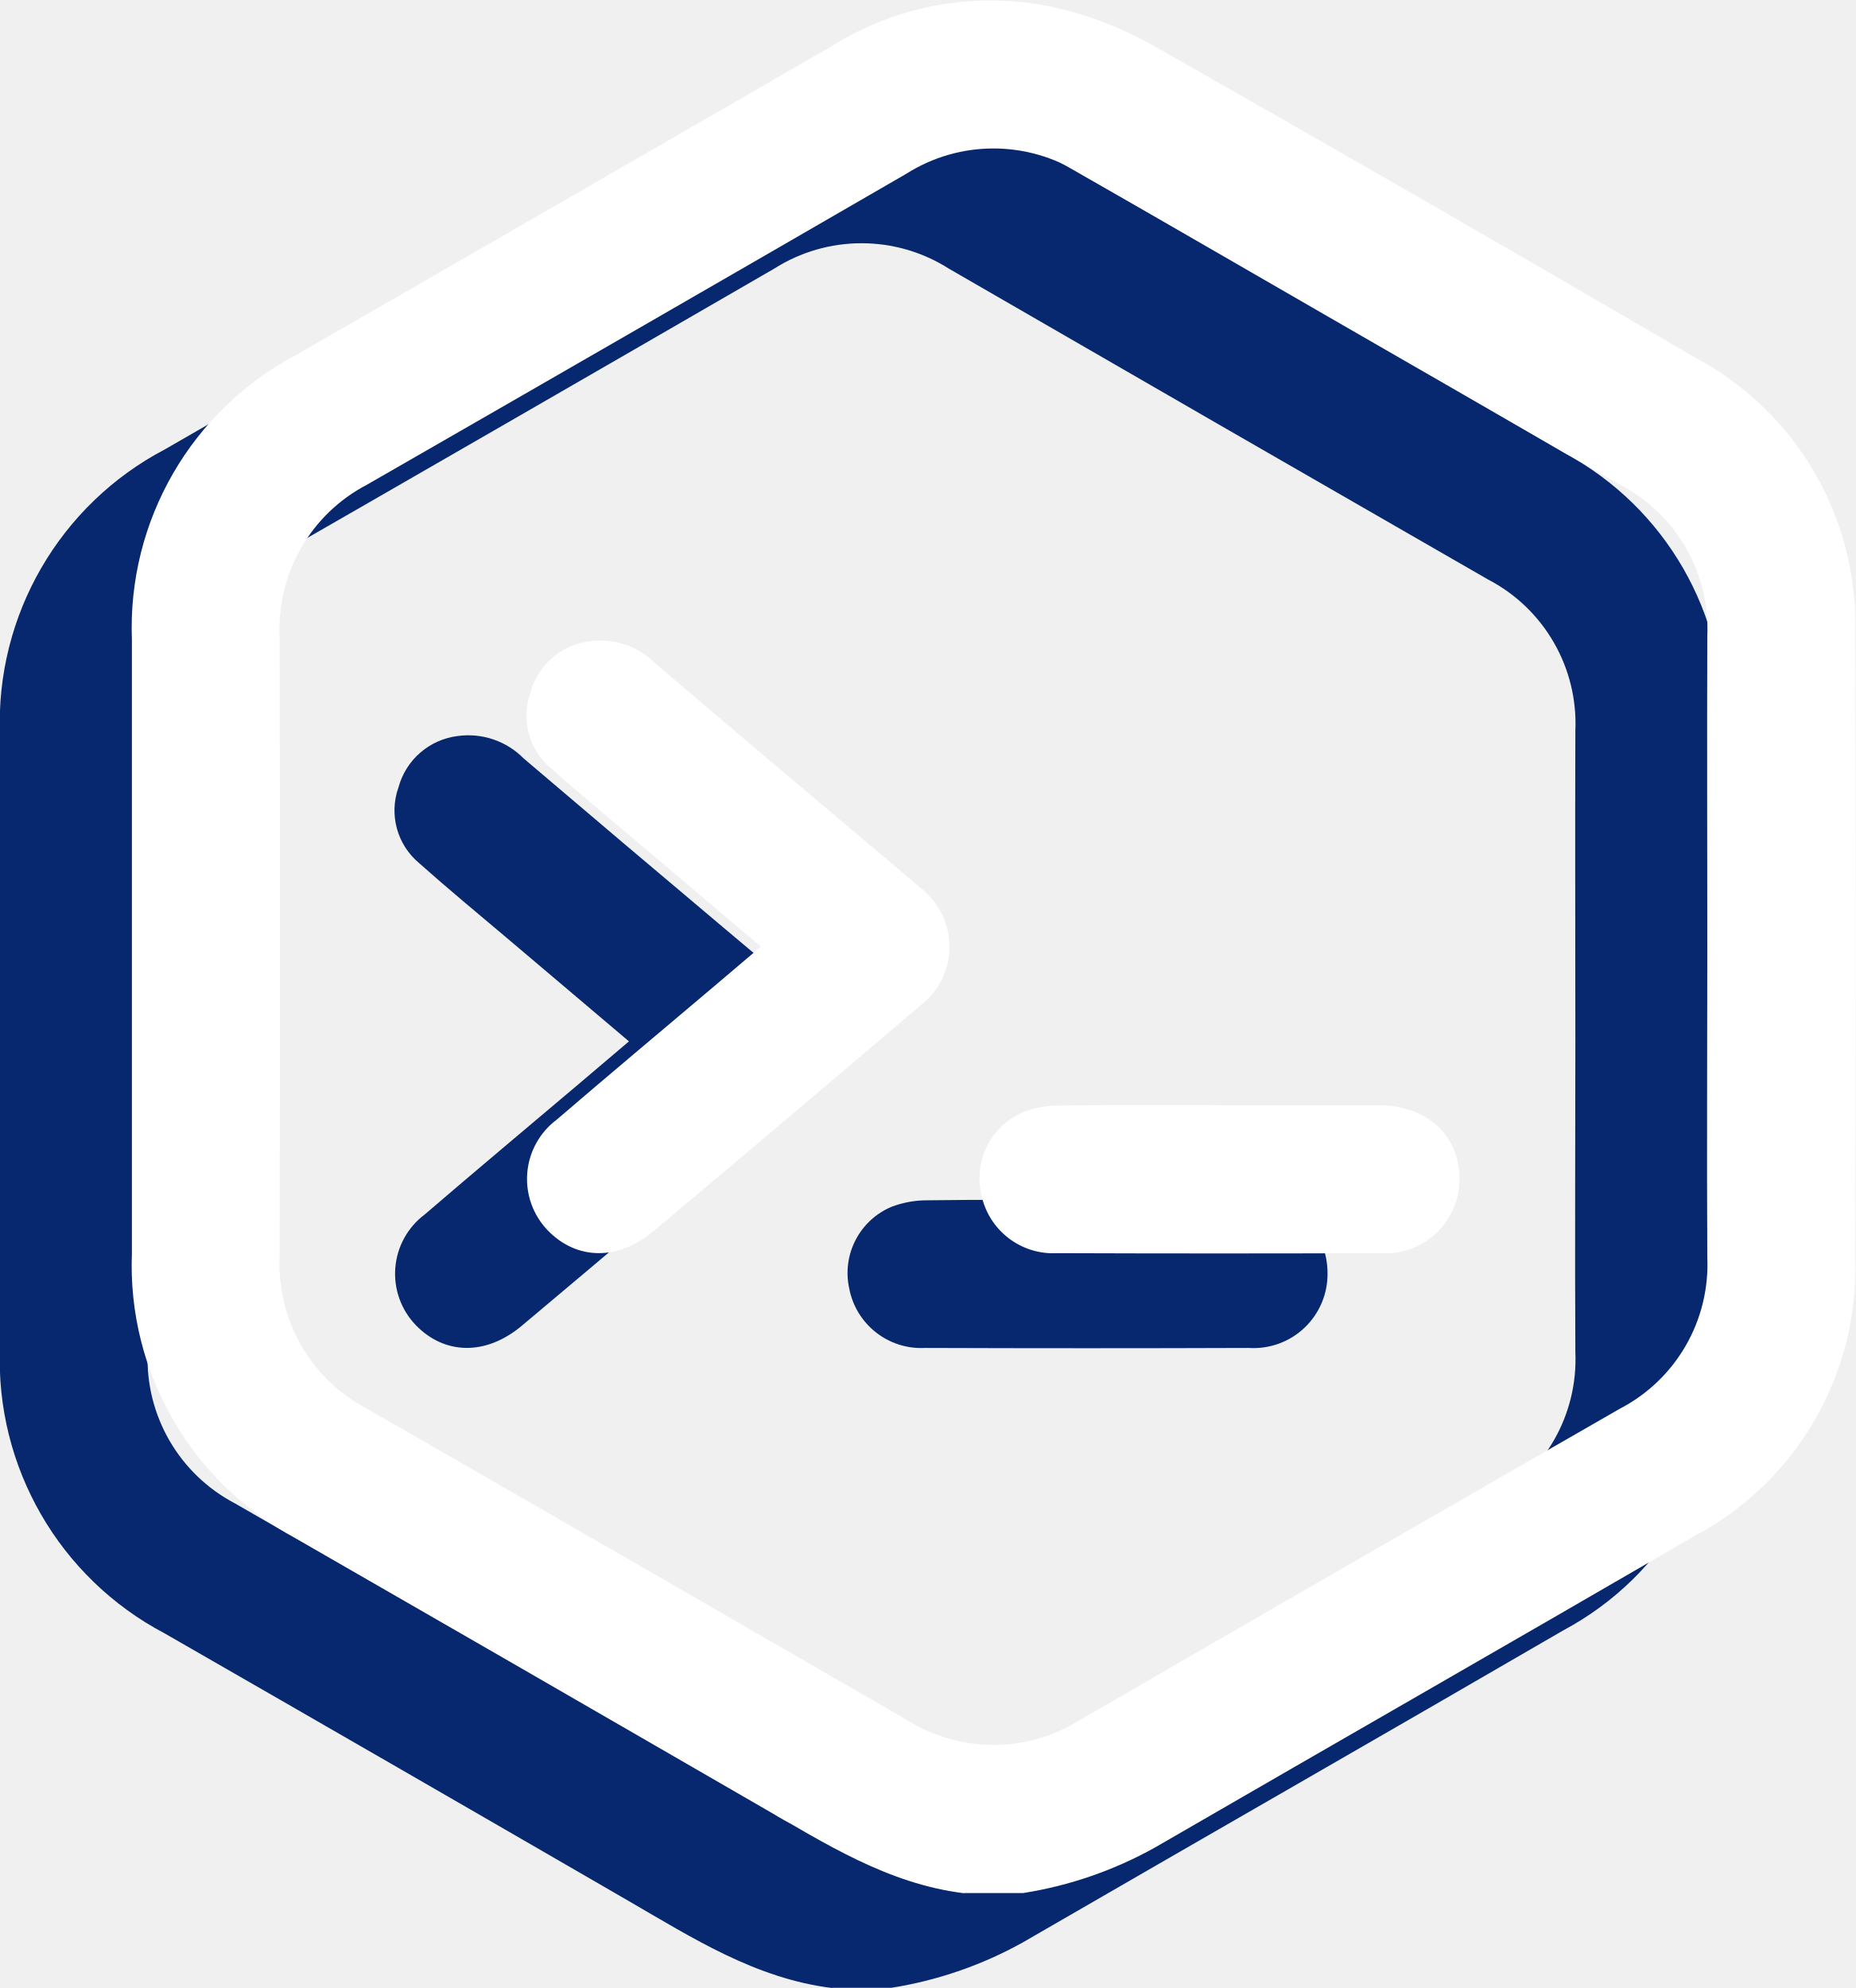
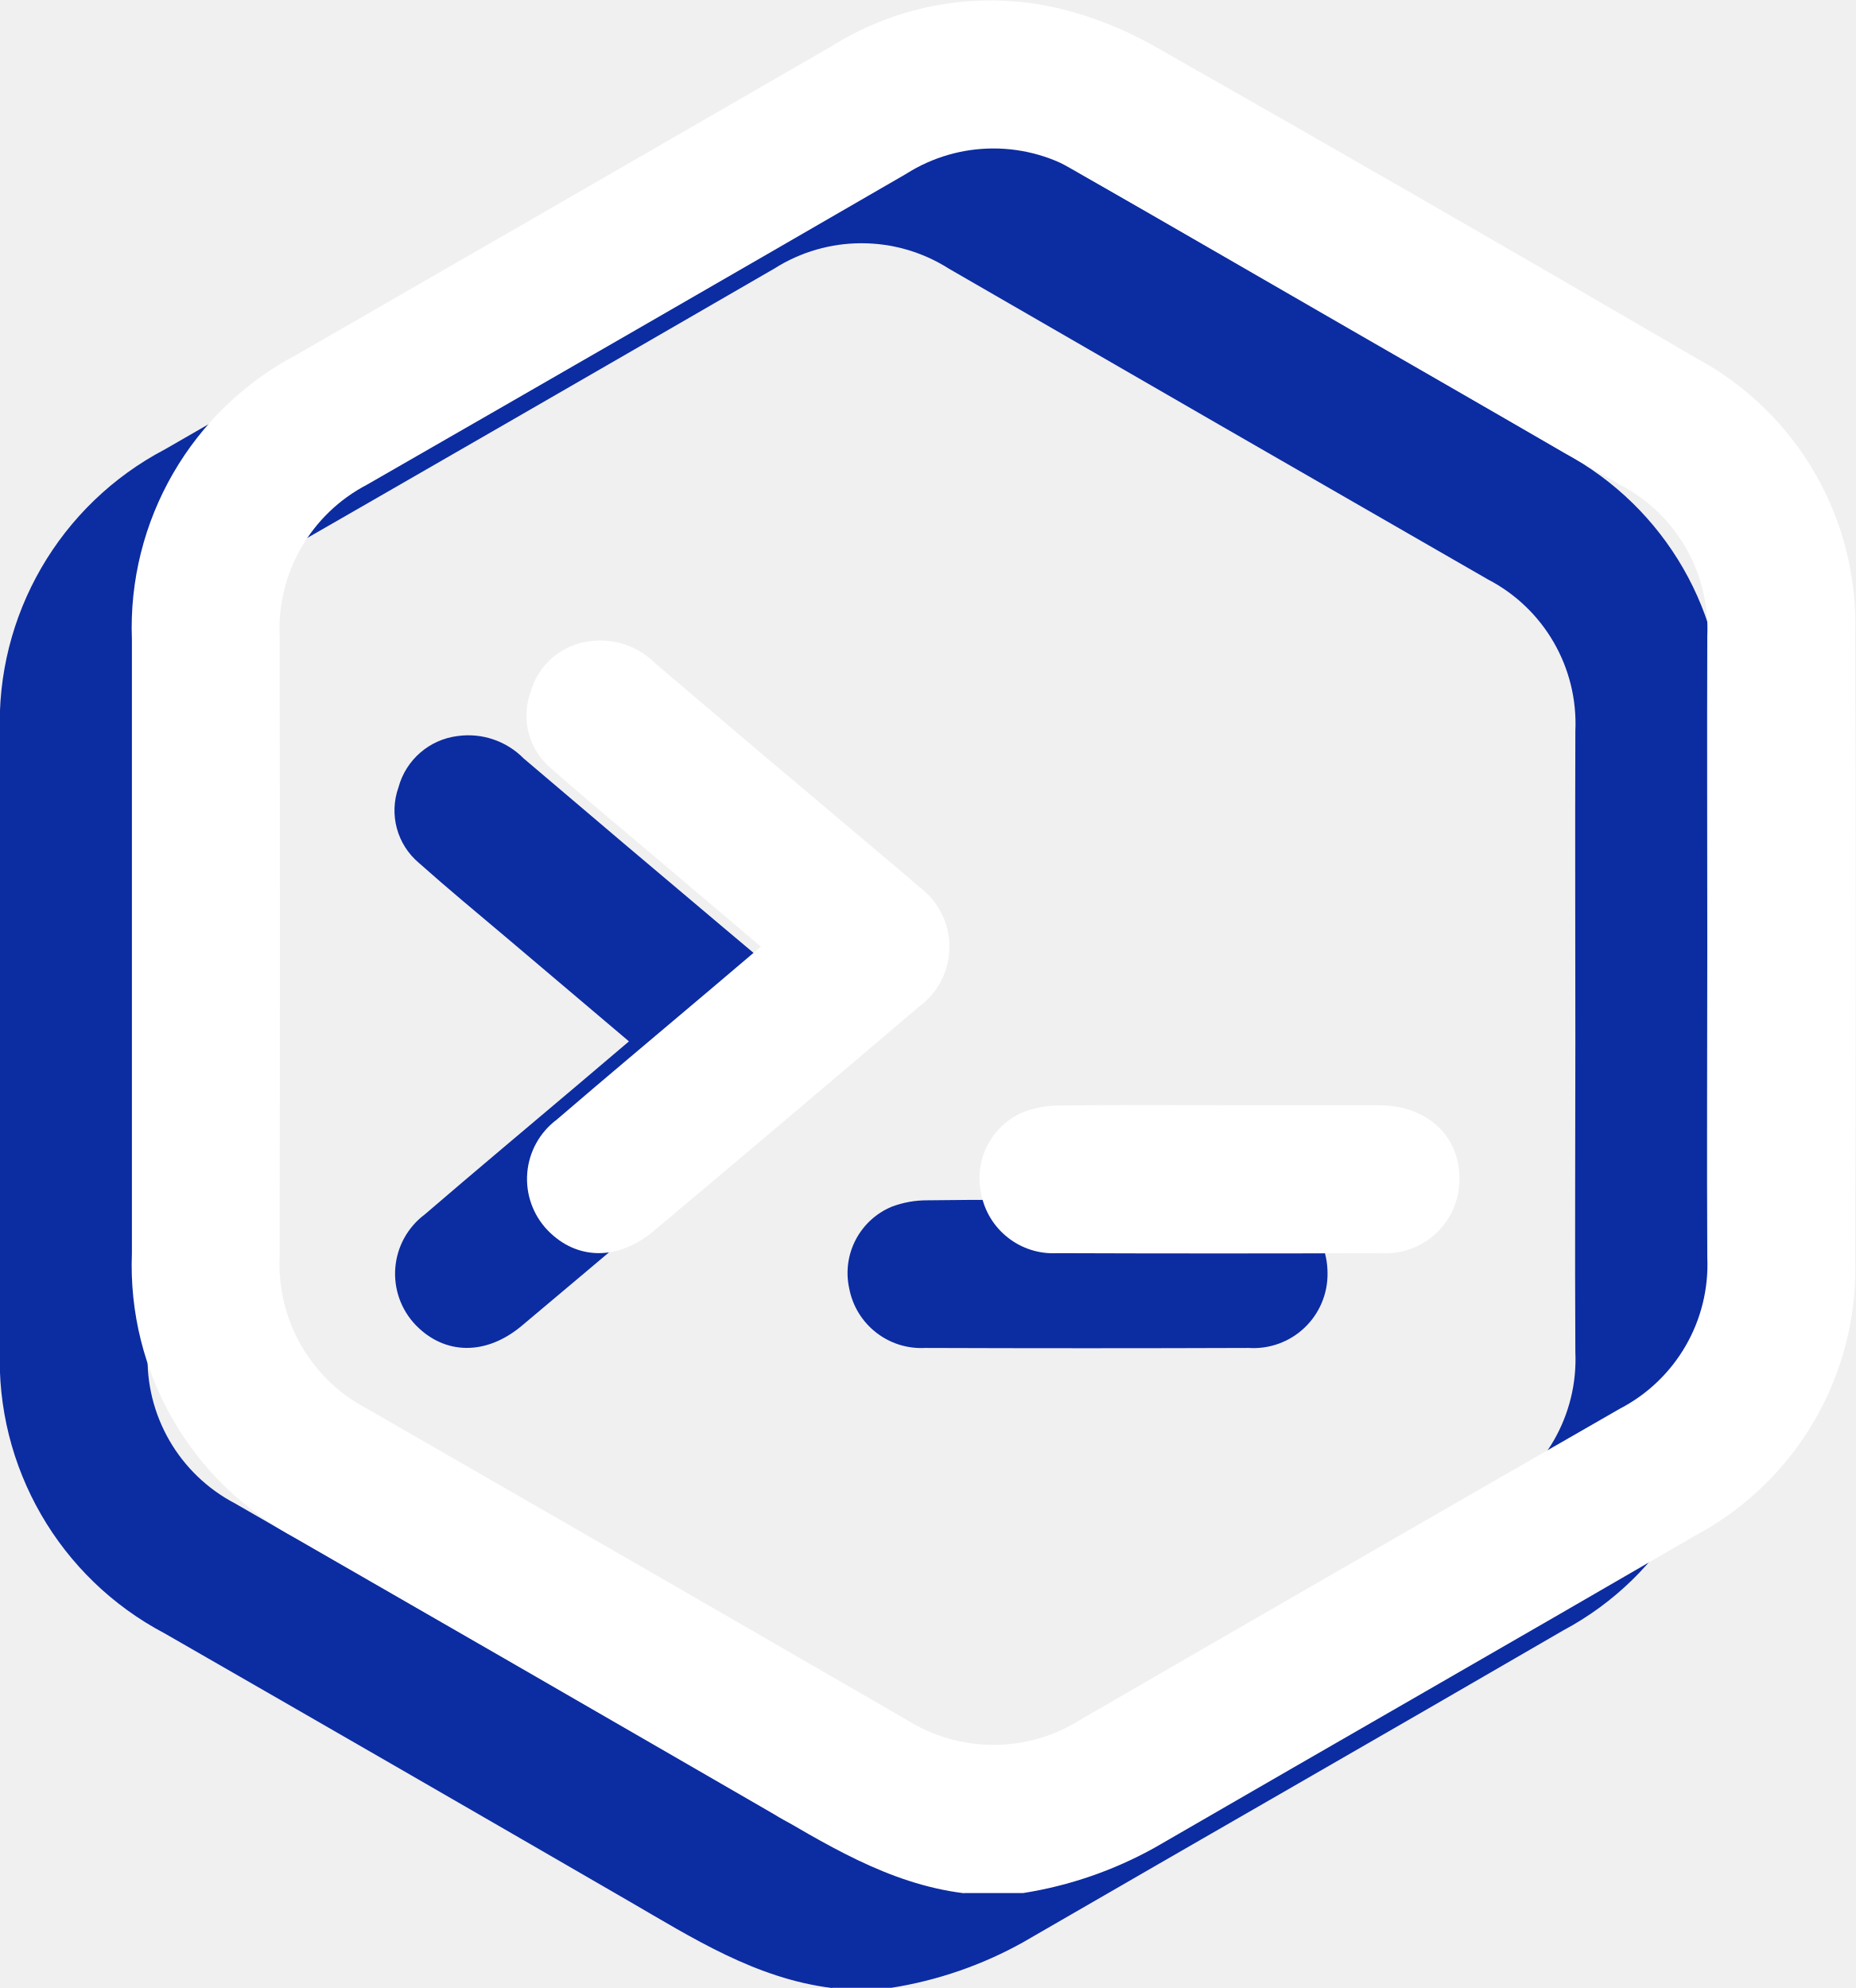
<svg xmlns="http://www.w3.org/2000/svg" width="98.02" height="105.006" viewBox="0 0 98.02 105.006">
  <defs>
    <style>
-       .cls-1 {
-         fill: #07286e;
+       .cls-1a {
+         fill: #0c2ca2;
      }

      .cls-2 {
        fill: #fff;
      }
    </style>
  </defs>
  <g id="dev-environment" transform="translate(-159 -30)">
    <g id="Group_2340" data-name="Group 2340" transform="translate(159 35.006)">
-       <path id="Path_3249" data-name="Path 3249" class="cls-1" d="M166.543,123.144c-4.026-.5-7.351-2.634-10.745-4.6q-12.243-7.09-24.5-14.13a16.31,16.31,0,0,1-8.7-15.072V56.929a16.3,16.3,0,0,1,8.723-15.062q14.12-8.127,28.221-16.273a15.781,15.781,0,0,1,12-2.013,19.559,19.559,0,0,1,4.957,1.943q14.421,8.187,28.741,16.544a15.945,15.945,0,0,1,8.382,14.561q.06,16.494,0,33a15.984,15.984,0,0,1-8.442,14.621c-9.5,5.518-19.037,10.976-28.551,16.484a21.015,21.015,0,0,1-6.95,2.4h-3.124Zm39.267-50c0-5.468-.02-10.936,0-16.4a8.58,8.58,0,0,0-4.617-8q-14.241-8.187-28.471-16.414a8.6,8.6,0,0,0-9.233,0q-14.225,8.232-28.471,16.414a8.6,8.6,0,0,0-4.617,8q.03,16.4,0,32.807a8.615,8.615,0,0,0,4.617,8q14.241,8.187,28.471,16.414a8.6,8.6,0,0,0,9.233,0q14.225-8.232,28.471-16.414a8.58,8.58,0,0,0,4.617-8c-.03-5.468,0-10.936,0-16.4Z" transform="translate(-122.6 -23.144)" />
-       <path id="Path_3250" data-name="Path 3250" class="cls-1" d="M155.778,73.083c-2.213-1.873-4.346-3.675-6.469-5.478-1.542-1.3-3.094-2.584-4.6-3.926a3.622,3.622,0,0,1-1.092-4,3.709,3.709,0,0,1,3.135-2.714,4.1,4.1,0,0,1,3.475,1.182q5.273,4.491,10.575,8.953c1.122.941,2.243,1.883,3.355,2.844a3.92,3.92,0,0,1-.01,6.319q-6.985,5.949-14.01,11.847c-1.893,1.592-4.076,1.552-5.608-.03a3.914,3.914,0,0,1,.481-5.848c2.714-2.333,5.458-4.627,8.192-6.94.841-.711,1.672-1.422,2.584-2.193Z" transform="translate(-122.57 -23.095)" />
-       <path id="Path_3251" data-name="Path 3251" class="cls-1" d="M180.028,81.44h8.392c2.5.01,4.226,1.582,4.236,3.856a3.909,3.909,0,0,1-4.166,3.956q-8.547.03-17.085,0A3.872,3.872,0,0,1,167.39,86.1a3.794,3.794,0,0,1,2.243-4.306,5.278,5.278,0,0,1,1.893-.34c2.834-.04,5.658-.02,8.492-.02Z" transform="translate(-122.536 -23.06)" />
+       <path id="Path_3249" data-name="Path 3249" class="cls-1a" d="M166.543,123.144c-4.026-.5-7.351-2.634-10.745-4.6q-12.243-7.09-24.5-14.13a16.31,16.31,0,0,1-8.7-15.072V56.929a16.3,16.3,0,0,1,8.723-15.062q14.12-8.127,28.221-16.273a15.781,15.781,0,0,1,12-2.013,19.559,19.559,0,0,1,4.957,1.943q14.421,8.187,28.741,16.544a15.945,15.945,0,0,1,8.382,14.561q.06,16.494,0,33a15.984,15.984,0,0,1-8.442,14.621c-9.5,5.518-19.037,10.976-28.551,16.484a21.015,21.015,0,0,1-6.95,2.4h-3.124Zm39.267-50c0-5.468-.02-10.936,0-16.4a8.58,8.58,0,0,0-4.617-8q-14.241-8.187-28.471-16.414a8.6,8.6,0,0,0-9.233,0q-14.225,8.232-28.471,16.414a8.6,8.6,0,0,0-4.617,8q.03,16.4,0,32.807a8.615,8.615,0,0,0,4.617,8q14.241,8.187,28.471,16.414a8.6,8.6,0,0,0,9.233,0q14.225-8.232,28.471-16.414a8.58,8.58,0,0,0,4.617-8c-.03-5.468,0-10.936,0-16.4Z" transform="translate(-122.6 -23.144)" />
+       <path id="Path_3250" data-name="Path 3250" class="cls-1a" d="M155.778,73.083c-2.213-1.873-4.346-3.675-6.469-5.478-1.542-1.3-3.094-2.584-4.6-3.926a3.622,3.622,0,0,1-1.092-4,3.709,3.709,0,0,1,3.135-2.714,4.1,4.1,0,0,1,3.475,1.182q5.273,4.491,10.575,8.953c1.122.941,2.243,1.883,3.355,2.844a3.92,3.92,0,0,1-.01,6.319q-6.985,5.949-14.01,11.847c-1.893,1.592-4.076,1.552-5.608-.03a3.914,3.914,0,0,1,.481-5.848c2.714-2.333,5.458-4.627,8.192-6.94.841-.711,1.672-1.422,2.584-2.193Z" transform="translate(-122.57 -23.095)" />
+       <path id="Path_3251" data-name="Path 3251" class="cls-1a" d="M180.028,81.44h8.392c2.5.01,4.226,1.582,4.236,3.856a3.909,3.909,0,0,1-4.166,3.956q-8.547.03-17.085,0A3.872,3.872,0,0,1,167.39,86.1a3.794,3.794,0,0,1,2.243-4.306,5.278,5.278,0,0,1,1.893-.34c2.834-.04,5.658-.02,8.492-.02Z" transform="translate(-122.536 -23.06)" />
    </g>
    <g id="Group_2341" data-name="Group 2341" transform="translate(165.969 30)">
      <path id="Path_3252" data-name="Path 3252" class="cls-2" d="M170.543,119.144c-4.026-.5-7.351-2.634-10.745-4.6q-12.243-7.09-24.5-14.13a16.31,16.31,0,0,1-8.7-15.072V52.929a16.3,16.3,0,0,1,8.723-15.062q14.12-8.127,28.221-16.273a15.781,15.781,0,0,1,12-2.013,19.56,19.56,0,0,1,4.957,1.943q14.421,8.187,28.741,16.544a15.945,15.945,0,0,1,8.382,14.561q.06,16.494,0,33a15.984,15.984,0,0,1-8.442,14.621c-9.5,5.518-19.037,10.976-28.551,16.484a21.015,21.015,0,0,1-6.95,2.4h-3.124Zm39.267-50c0-5.468-.02-10.936,0-16.4a8.58,8.58,0,0,0-4.617-8q-14.241-8.187-28.471-16.414a8.6,8.6,0,0,0-9.233,0q-14.225,8.232-28.471,16.414a8.6,8.6,0,0,0-4.617,8q.03,16.4,0,32.807a8.615,8.615,0,0,0,4.617,8q14.241,8.187,28.471,16.414a8.6,8.6,0,0,0,9.233,0q14.226-8.232,28.471-16.414a8.58,8.58,0,0,0,4.617-8c-.03-5.468,0-10.936,0-16.4Z" transform="translate(-126.6 -19.144)" />
      <path id="Path_3253" data-name="Path 3253" class="cls-2" d="M159.778,69.083c-2.213-1.873-4.346-3.675-6.469-5.478-1.542-1.3-3.094-2.584-4.6-3.926a3.622,3.622,0,0,1-1.092-4,3.709,3.709,0,0,1,3.135-2.714,4.1,4.1,0,0,1,3.475,1.182q5.273,4.491,10.575,8.953c1.122.941,2.243,1.883,3.355,2.844a3.92,3.92,0,0,1-.01,6.319q-6.985,5.949-14.01,11.847c-1.893,1.592-4.076,1.552-5.608-.03a3.914,3.914,0,0,1,.481-5.848c2.714-2.333,5.458-4.627,8.192-6.94.841-.711,1.672-1.422,2.584-2.193Z" transform="translate(-126.57 -19.095)" />
      <path id="Path_3254" data-name="Path 3254" class="cls-2" d="M184.028,77.44h8.392c2.5.01,4.226,1.582,4.236,3.856a3.909,3.909,0,0,1-4.166,3.956q-8.547.03-17.085,0A3.872,3.872,0,0,1,171.39,82.1a3.794,3.794,0,0,1,2.243-4.306,5.277,5.277,0,0,1,1.893-.34c2.834-.04,5.658-.02,8.492-.02Z" transform="translate(-126.536 -19.06)" />
    </g>
  </g>
</svg>
